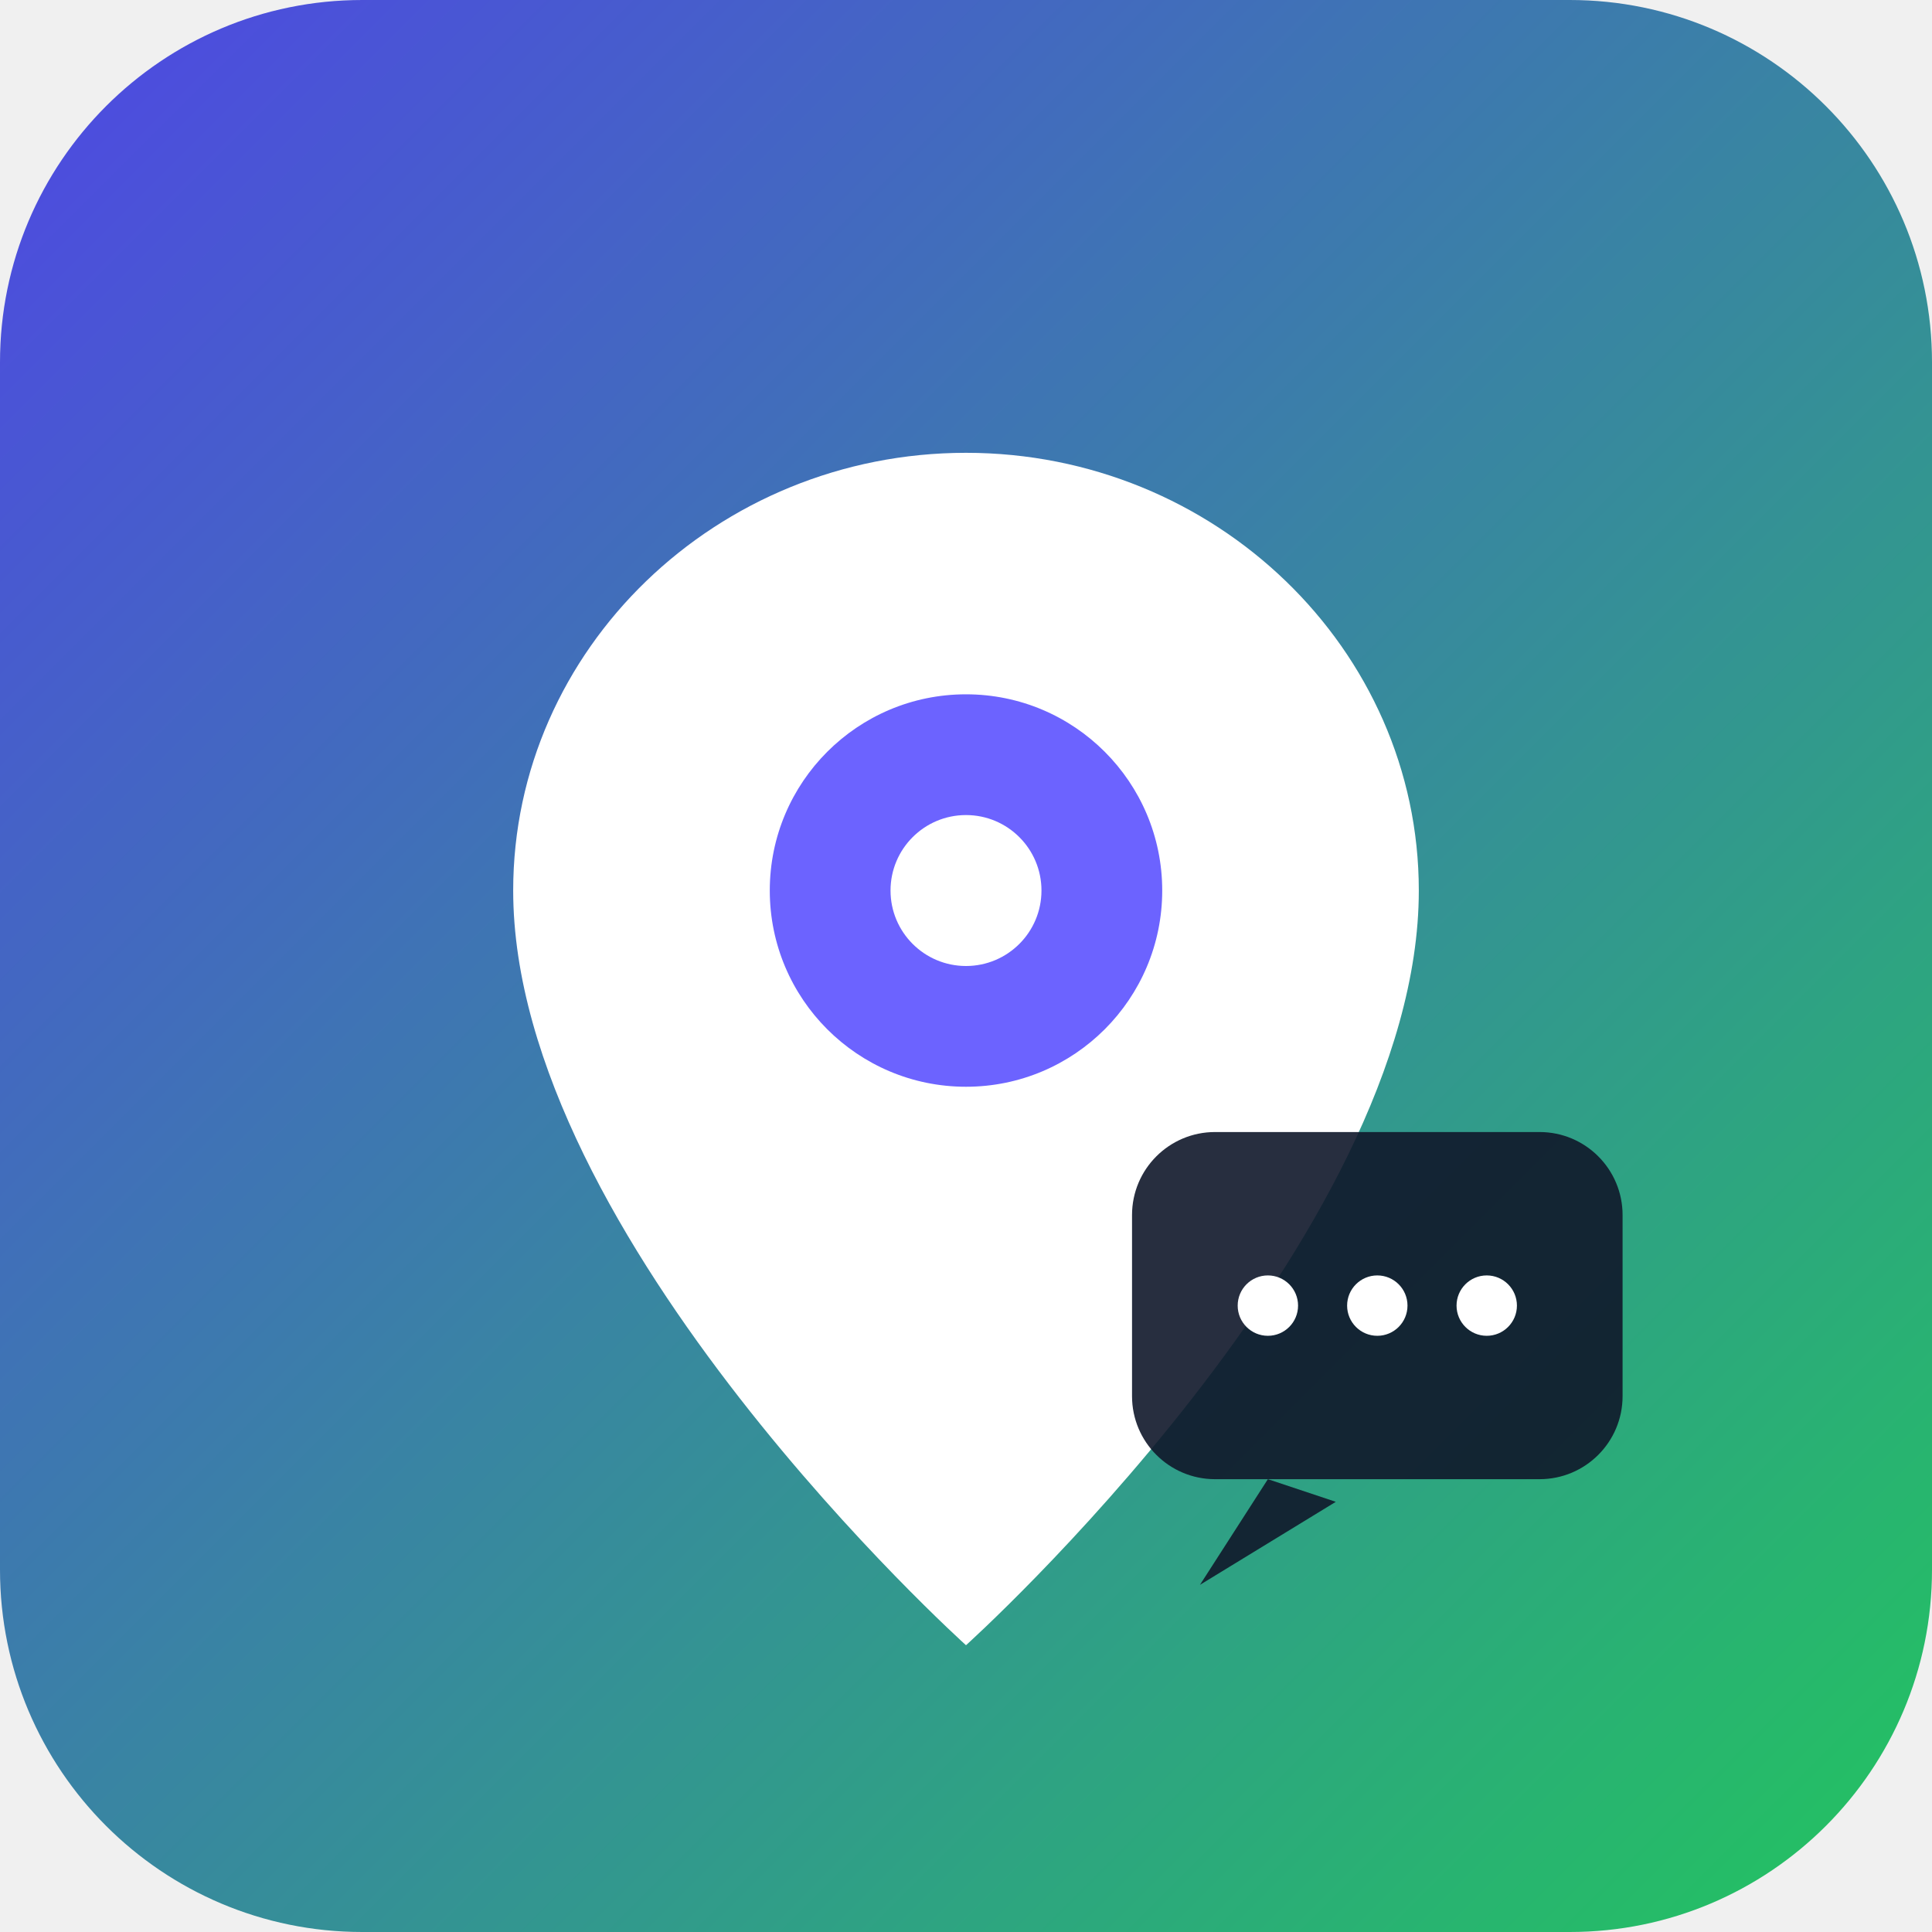
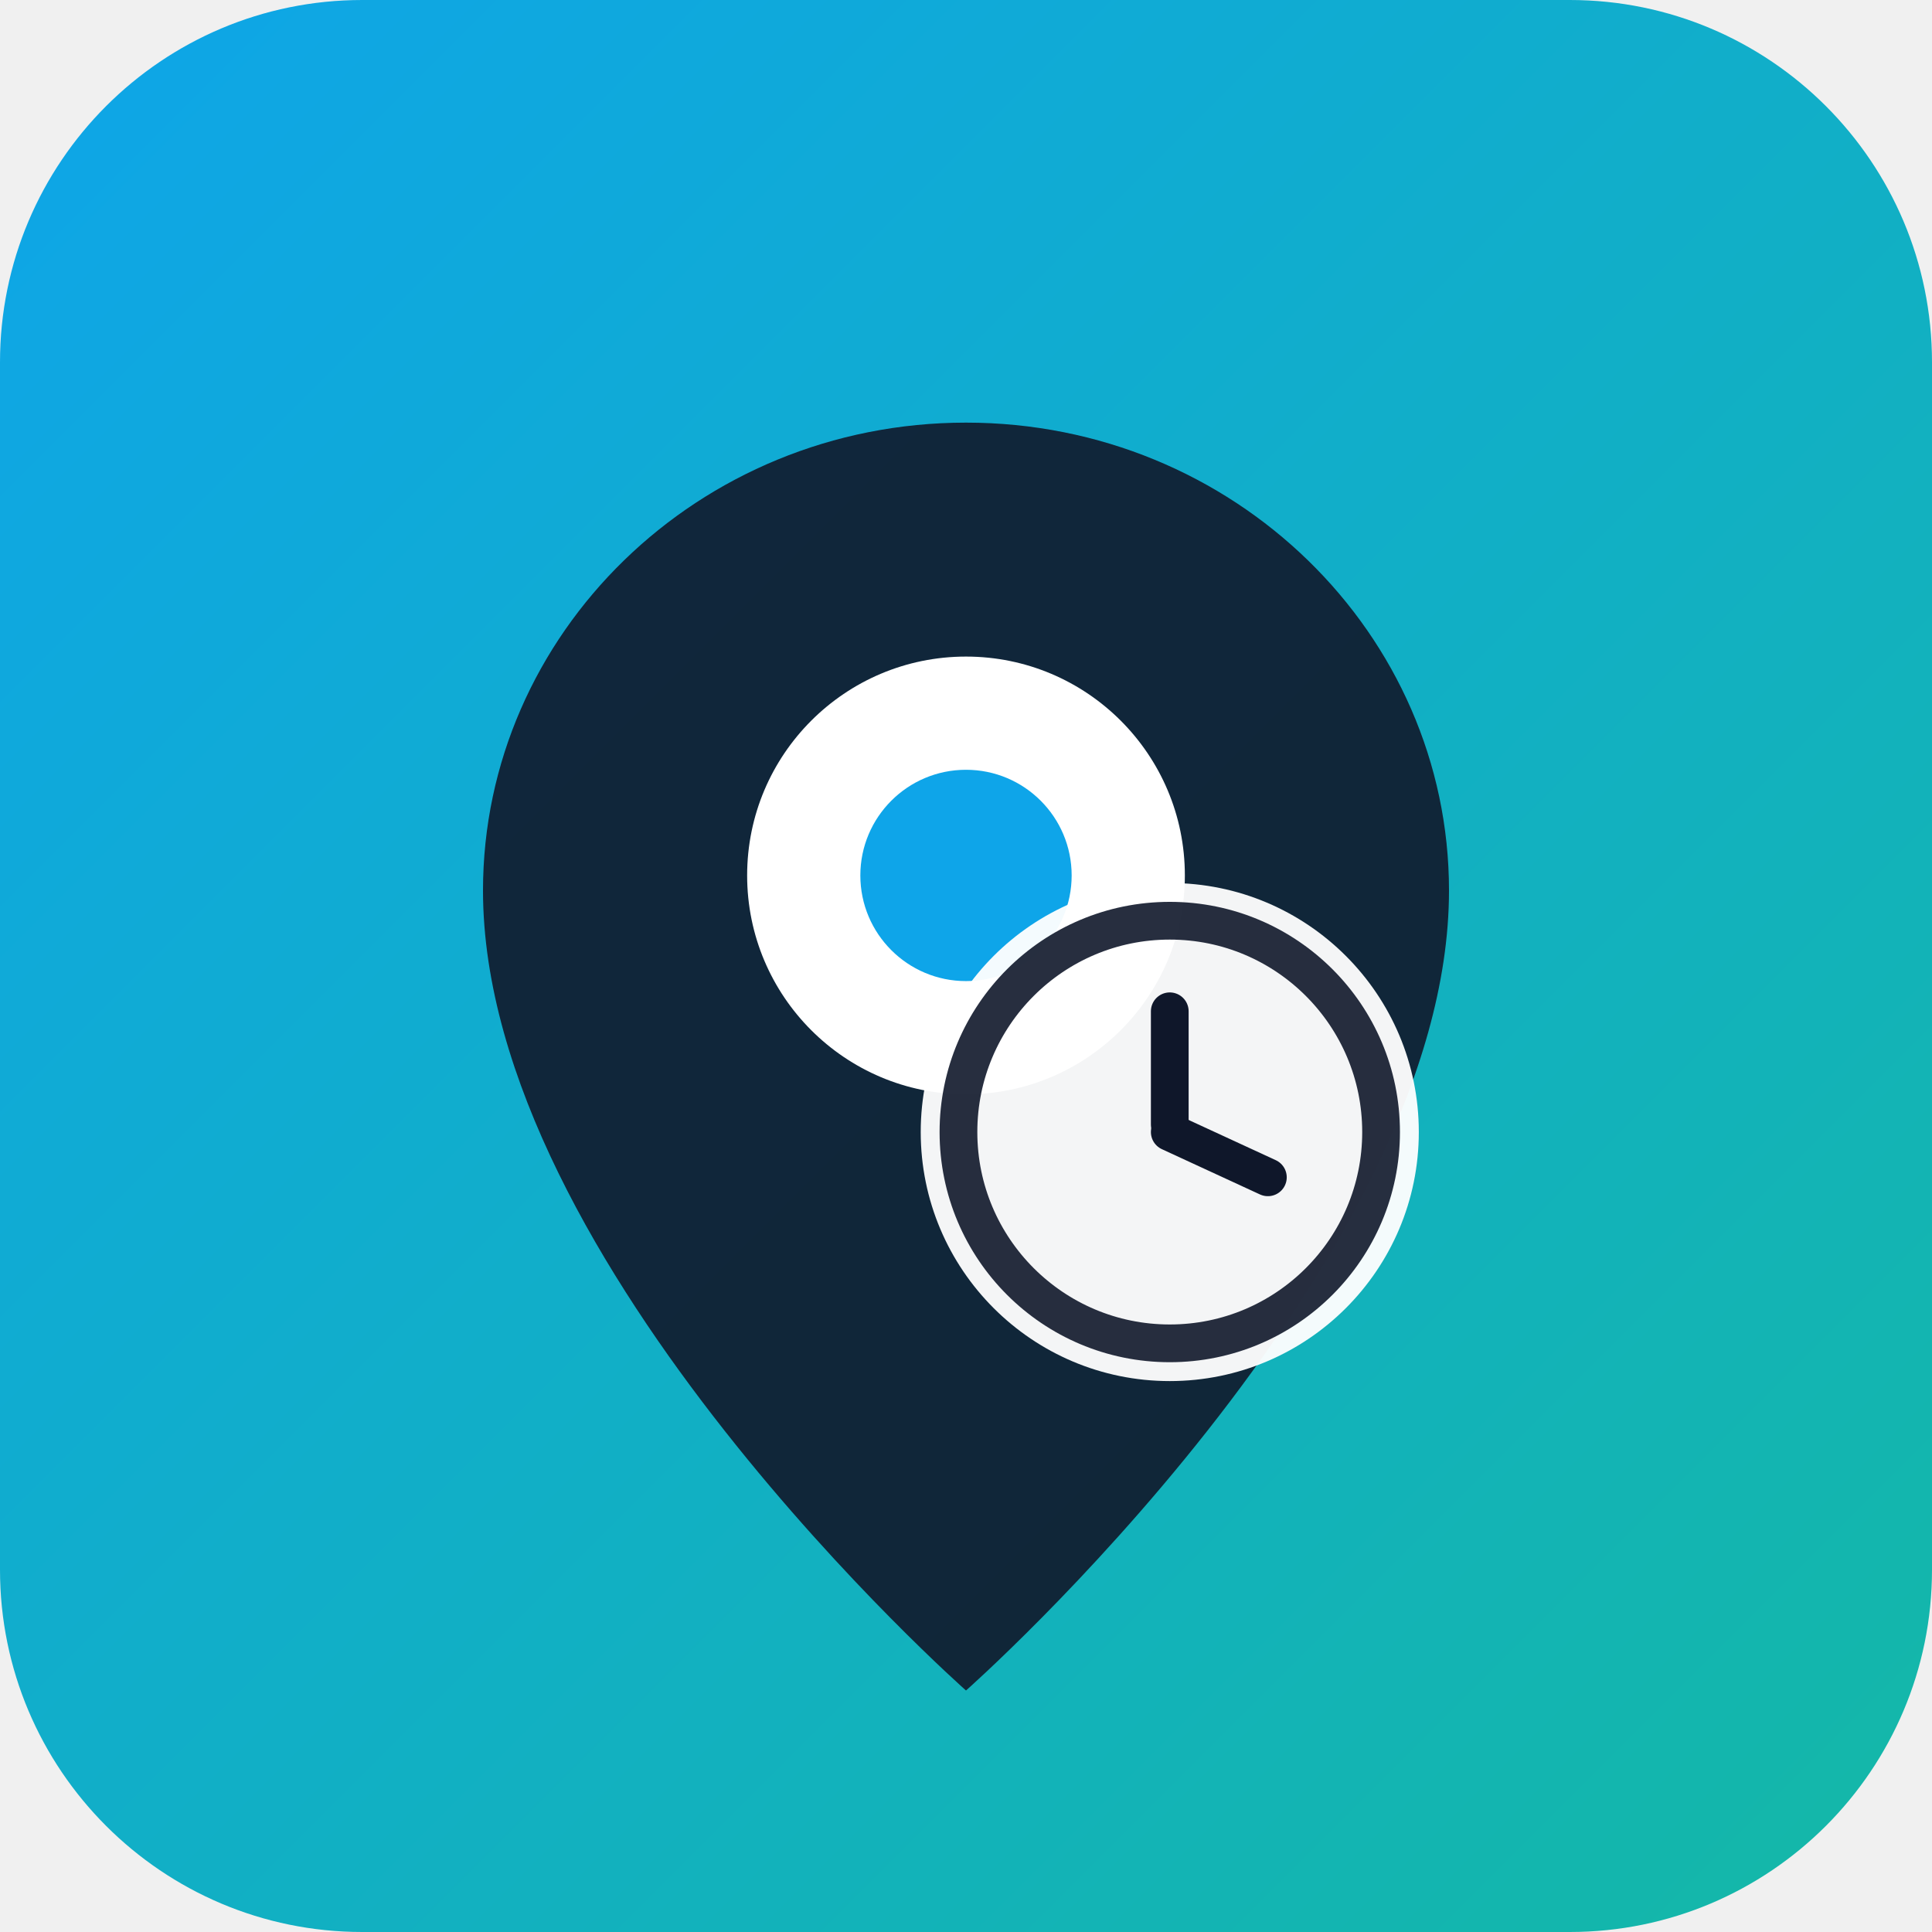
<svg xmlns="http://www.w3.org/2000/svg" viewBox="0 0 512 512">
  <defs>
    <linearGradient id="bg" x1="0" y1="0" x2="1" y2="1">
-       <stop offset="0" stop-color="#4f46e5" />
-       <stop offset="1" stop-color="#22c55e" />
+       <stop offset="0" stop-color="#0ea5e9" />
+       <stop offset="1" stop-color="#14b8a6" />
    </linearGradient>
  </defs>
  <rect width="512" height="512" rx="96" fill="url(#bg)" />
-   <g>
-     <path d="M256 120c-66 0-120 52-120 116 0 92 120 200 120 200s120-108 120-200c0-64-54-116-120-116z" fill="#ffffff" />
-     <circle cx="256" cy="236" r="52" fill="#6c63ff" />
-     <circle cx="256" cy="236" r="20" fill="#ffffff" />
-   </g>
-   <g transform="translate(300,300)">
-     <rect x="0" y="0" width="130" height="92" rx="22" fill="#0f172a" opacity="0.9" />
-     <path d="M36 92 L18 120 L54 98" fill="#0f172a" opacity="0.9" />
-     <circle cx="36" cy="46" r="8" fill="#ffffff" />
-     <circle cx="65" cy="46" r="8" fill="#ffffff" />
-     <circle cx="94" cy="46" r="8" fill="#ffffff" />
+   <path d="M256 112c-71 0-128 56-128 124 0 99 128 212 128 212s128-113 128-212c0-68-57-124-128-124z" fill="#0f172a" opacity="0.9" />
+   <circle cx="256" cy="232" r="58" fill="#ffffff" />
+   <circle cx="256" cy="232" r="28" fill="#0ea5e9" />
+   <g transform="translate(310,300)">
+     <circle cx="0" cy="0" r="66" fill="#ffffff" opacity="0.95" />
+     <circle cx="0" cy="0" r="56" fill="none" stroke="#0f172a" stroke-width="10" opacity="0.9" />
+     <path d="M0 -2 L0 -32" stroke="#0f172a" stroke-width="10" stroke-linecap="round" />
+     <path d="M0 0 L26 12" stroke="#0f172a" stroke-width="10" stroke-linecap="round" />
  </g>
</svg>
